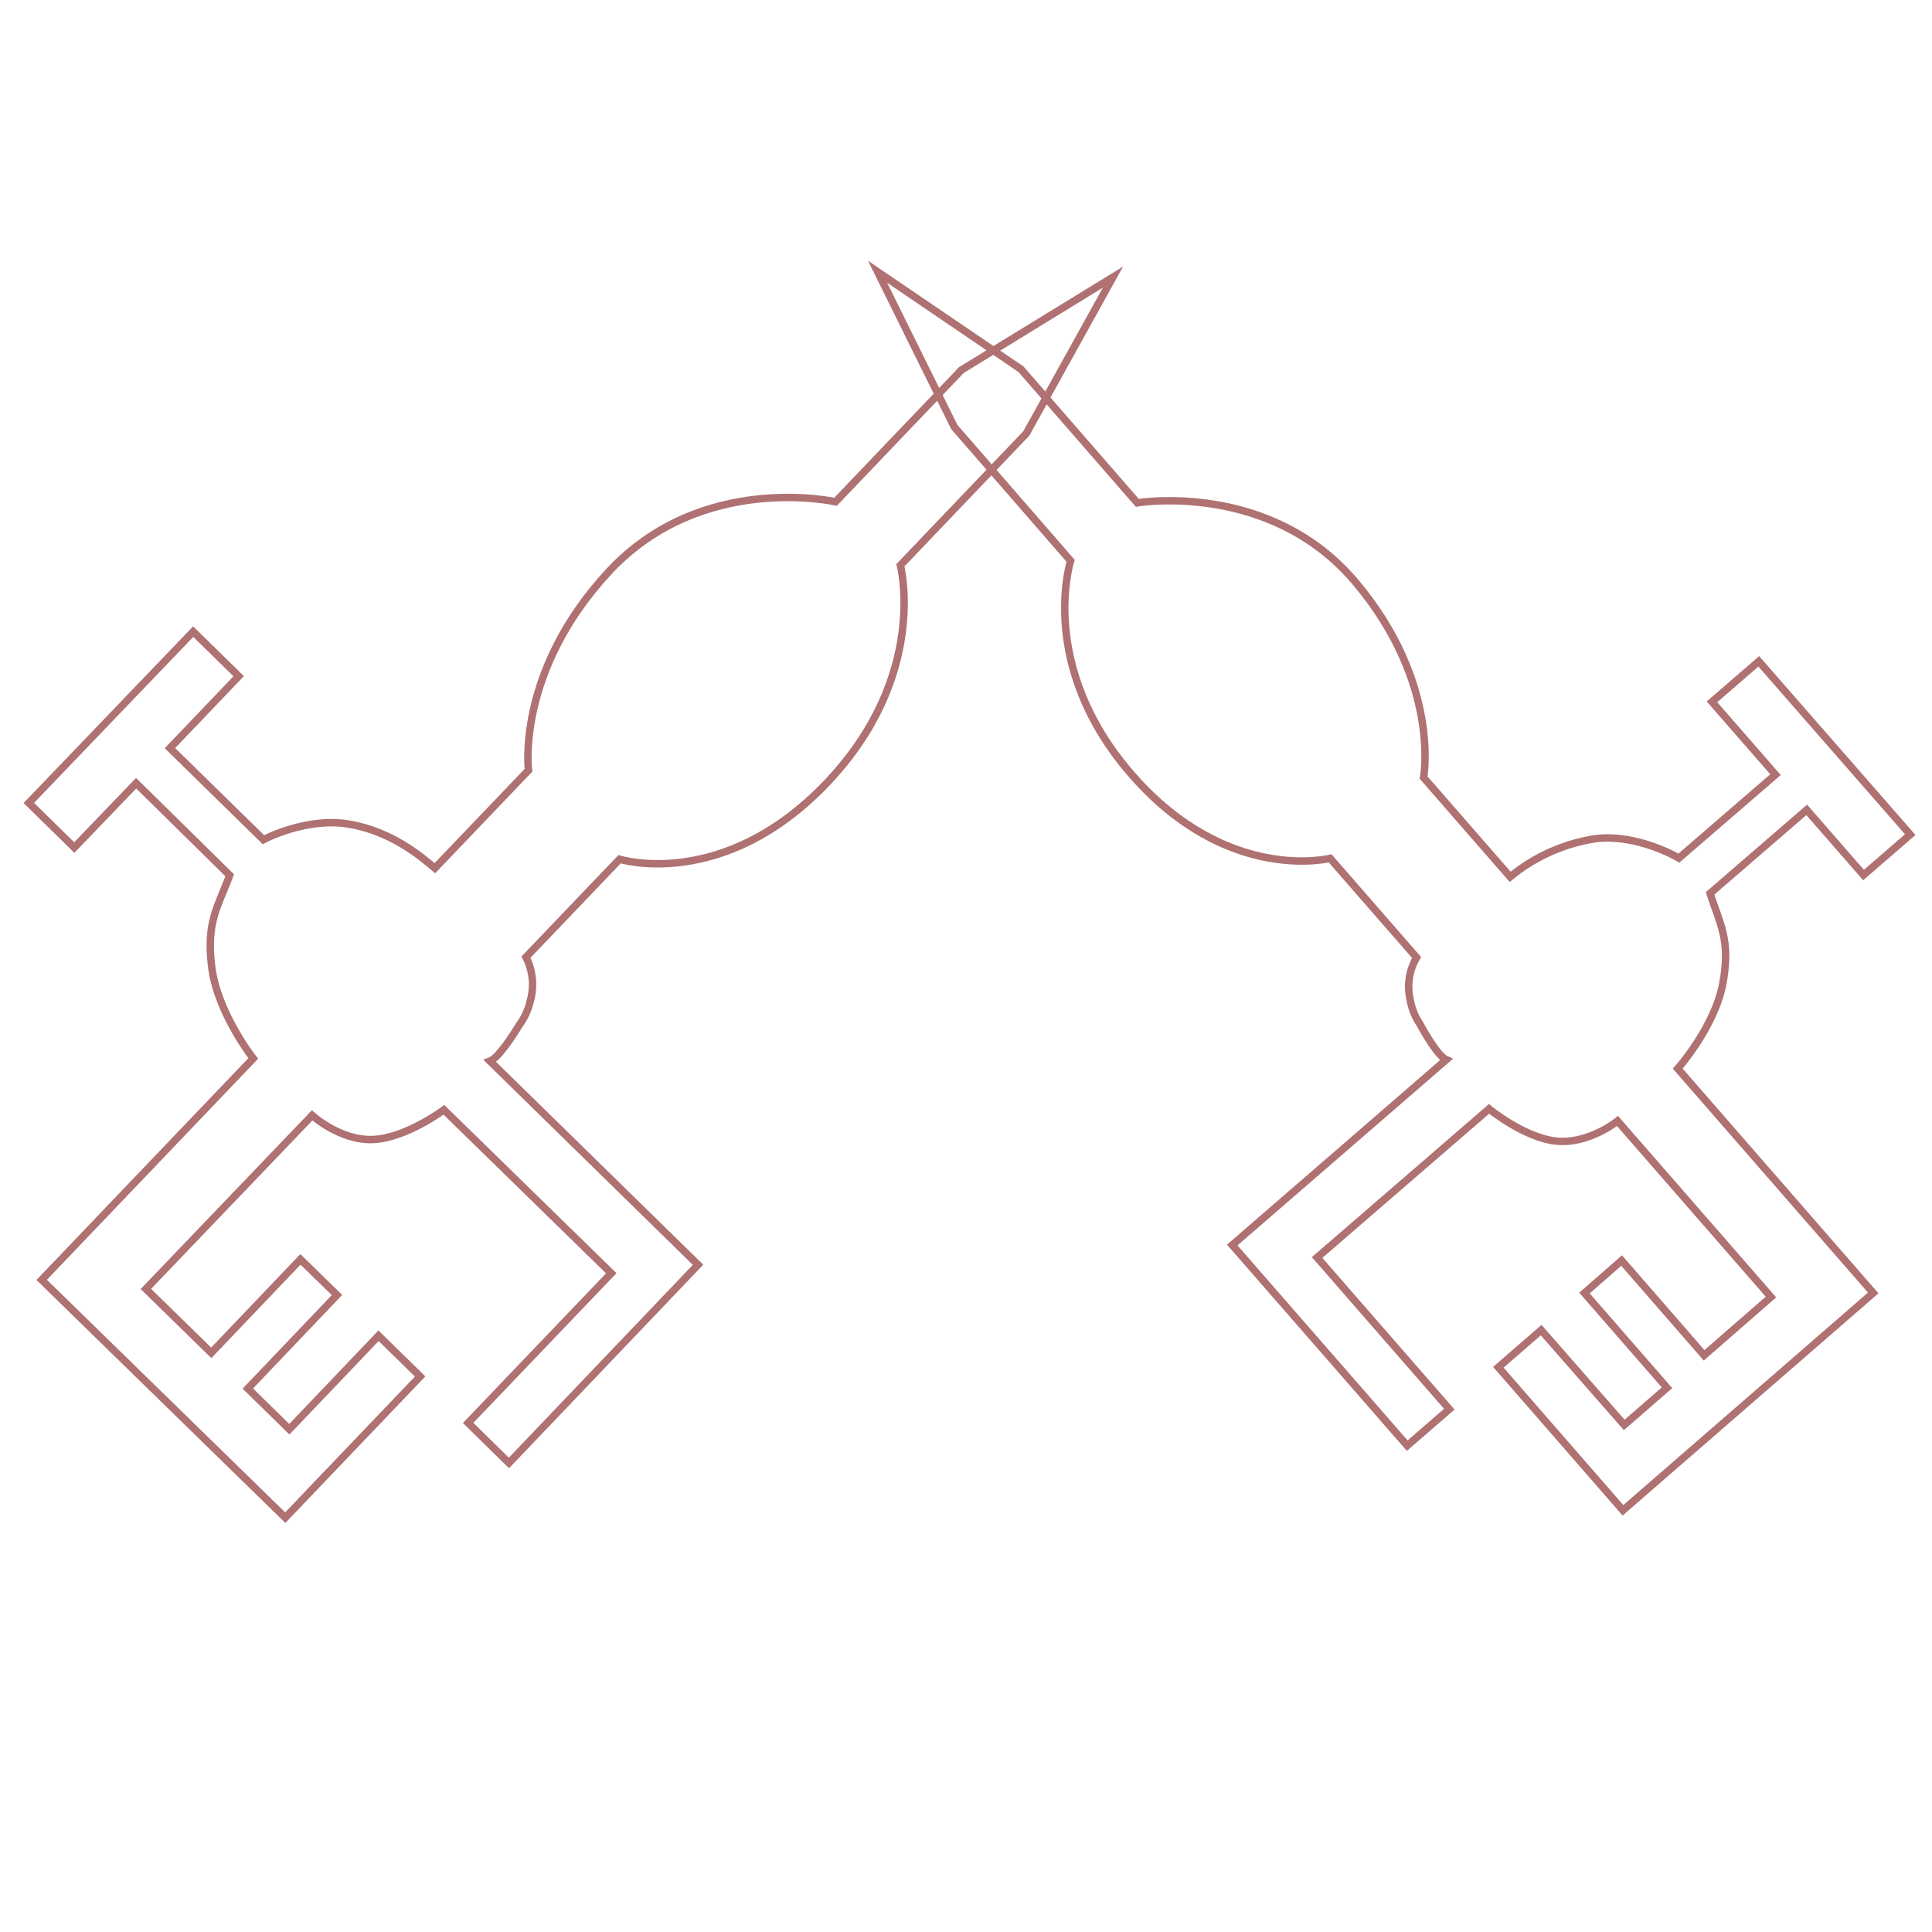
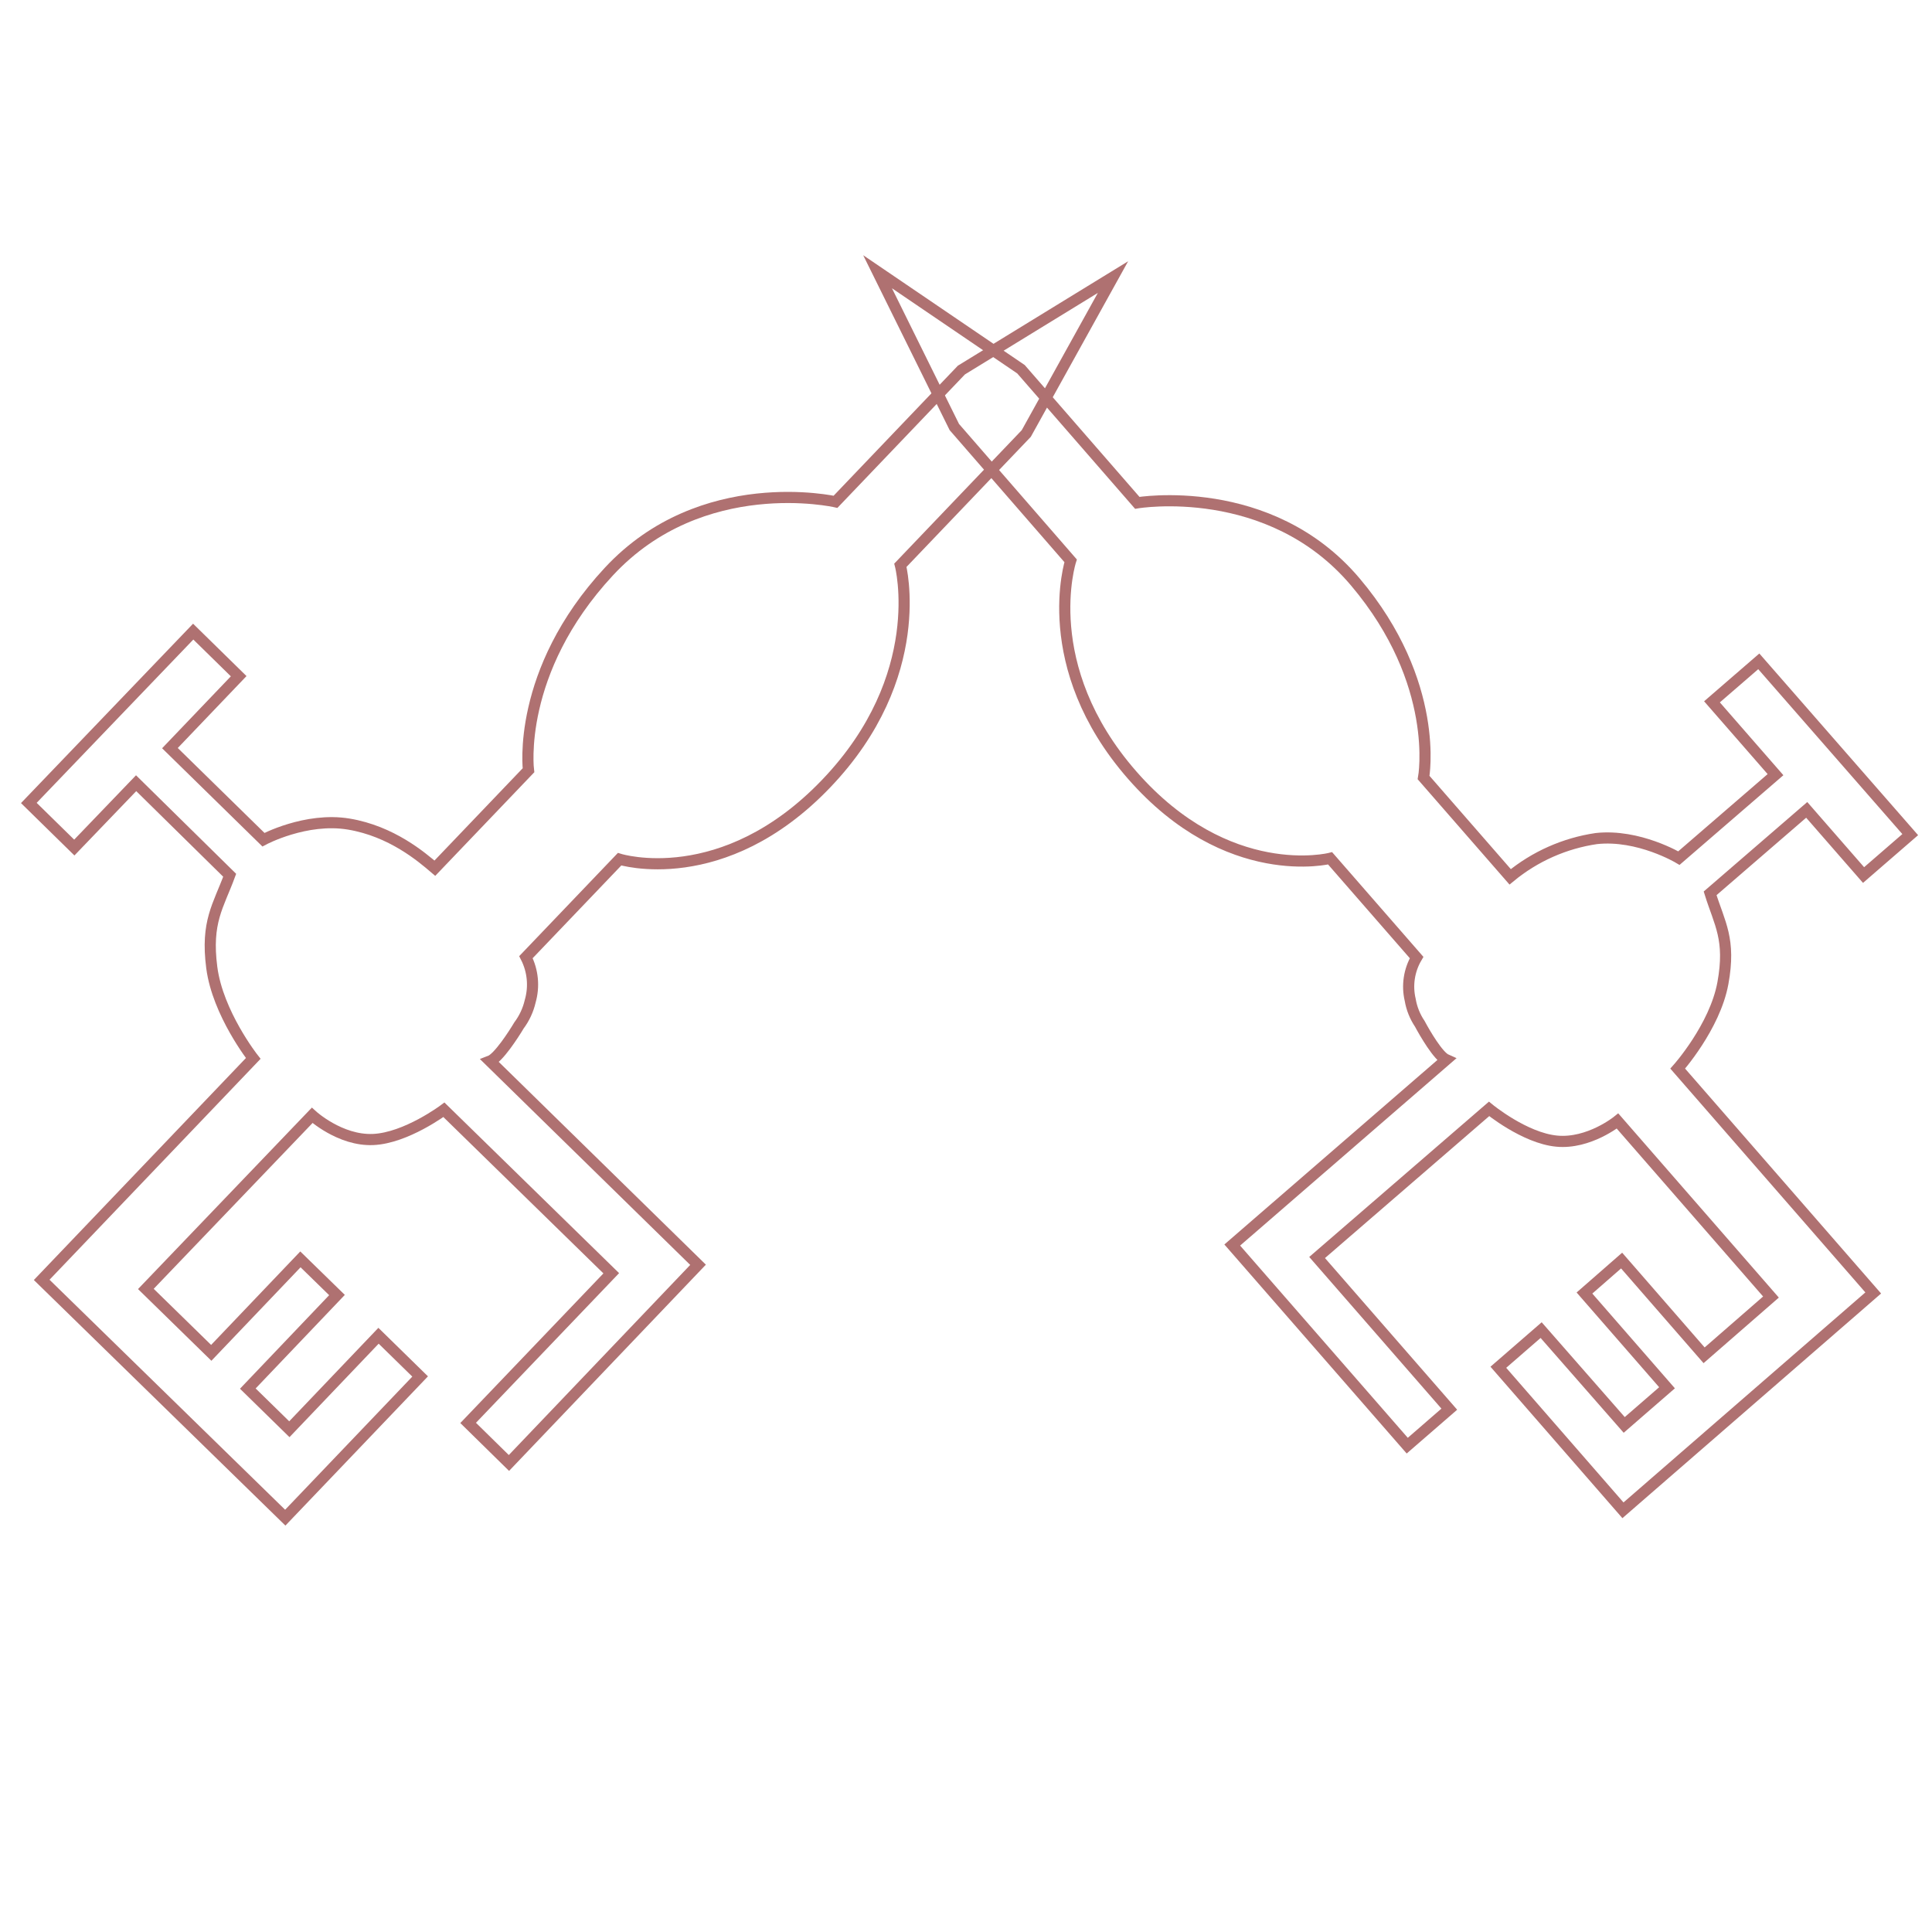
<svg xmlns="http://www.w3.org/2000/svg" width="260" height="260" viewBox="0 0 260 260">
  <defs>
-     <style>.cls-1,.cls-2{fill:none;stroke:#af7171;}.cls-1{stroke-miterlimit:4;}</style>
+     <style>.cls-1,.cls-2{fill:none;stroke:#af7171;stroke-width:1.5px;}.cls-1{stroke-miterlimit:4;}</style>
  </defs>
  <g id="_5._krop" data-name="5. krop">
    <g id="Group_5" data-name="Group 5">
      <path id="Path_4" data-name="Path 4" class="cls-1" d="M137.4,49.69,118.1,36.57l10.33,20.9,15.65,18s-4.57,14.16,8.29,28.85S179,115.51,179,115.51l11.64,13.35a7.73,7.73,0,0,0-.86,5.7,8.21,8.21,0,0,0,1.29,3.22c.66,1.24,2.47,4.35,3.56,4.83l-28.8,24.94,23.55,27,5.66-4.91-17.79-20.41,23.14-20s4.78,3.93,9.11,4.34,8.18-2.71,8.18-2.71l20.65,23.69-9,7.84-11.1-12.75-5,4.37,11.11,12.75-5.76,5L207.4,179l-5.76,5,16.77,19.25L252.09,174l-26.31-30.19s5-5.6,6.08-11.5-.44-8-1.72-12.09l13-11.23,7.65,8.77,6.28-5.44L236.69,89l-6.3,5.45,8.55,9.8-13,11.23s-5.42-3.25-11.11-2.63A23.63,23.63,0,0,0,203.23,118l-11.65-13.36s2.34-12.7-9.2-26.34-29.33-10.63-29.33-10.63Z" />
      <path id="Path_12" data-name="Path 12" class="cls-2" d="M129.38,49.8l20.4-12.51L138.11,58.34,121.17,76.07s3.9,14.89-10,29.4-27.79,10.16-27.79,10.16l-12.6,13.18a8.11,8.11,0,0,1,.57,5.94A8.7,8.7,0,0,1,69.84,138c-.75,1.26-2.77,4.37-3.9,4.8l28,27.41L68.49,196.88,63,191.49l19.26-20.14-22.52-22s-5.09,3.81-9.53,4-8.2-3.25-8.2-3.25L19.63,173.46l8.8,8.6,12-12.58,4.92,4.8-12,12.59,5.59,5.47,12-12.58,5.6,5.48-18.15,19-32.78-32,28.47-29.8s-4.78-6.07-5.58-12.23.88-8.27,2.41-12.42L18.32,105.4,10,114.06l-6.12-6L26,85l6.12,6-9.25,9.68L35.45,113s5.71-3.06,11.48-2.1,9.81,4.42,11.59,5.94l12.6-13.18S69.42,90.4,81.94,76.92s30.5-9.39,30.5-9.39Z" />
    </g>
  </g>
</svg>
